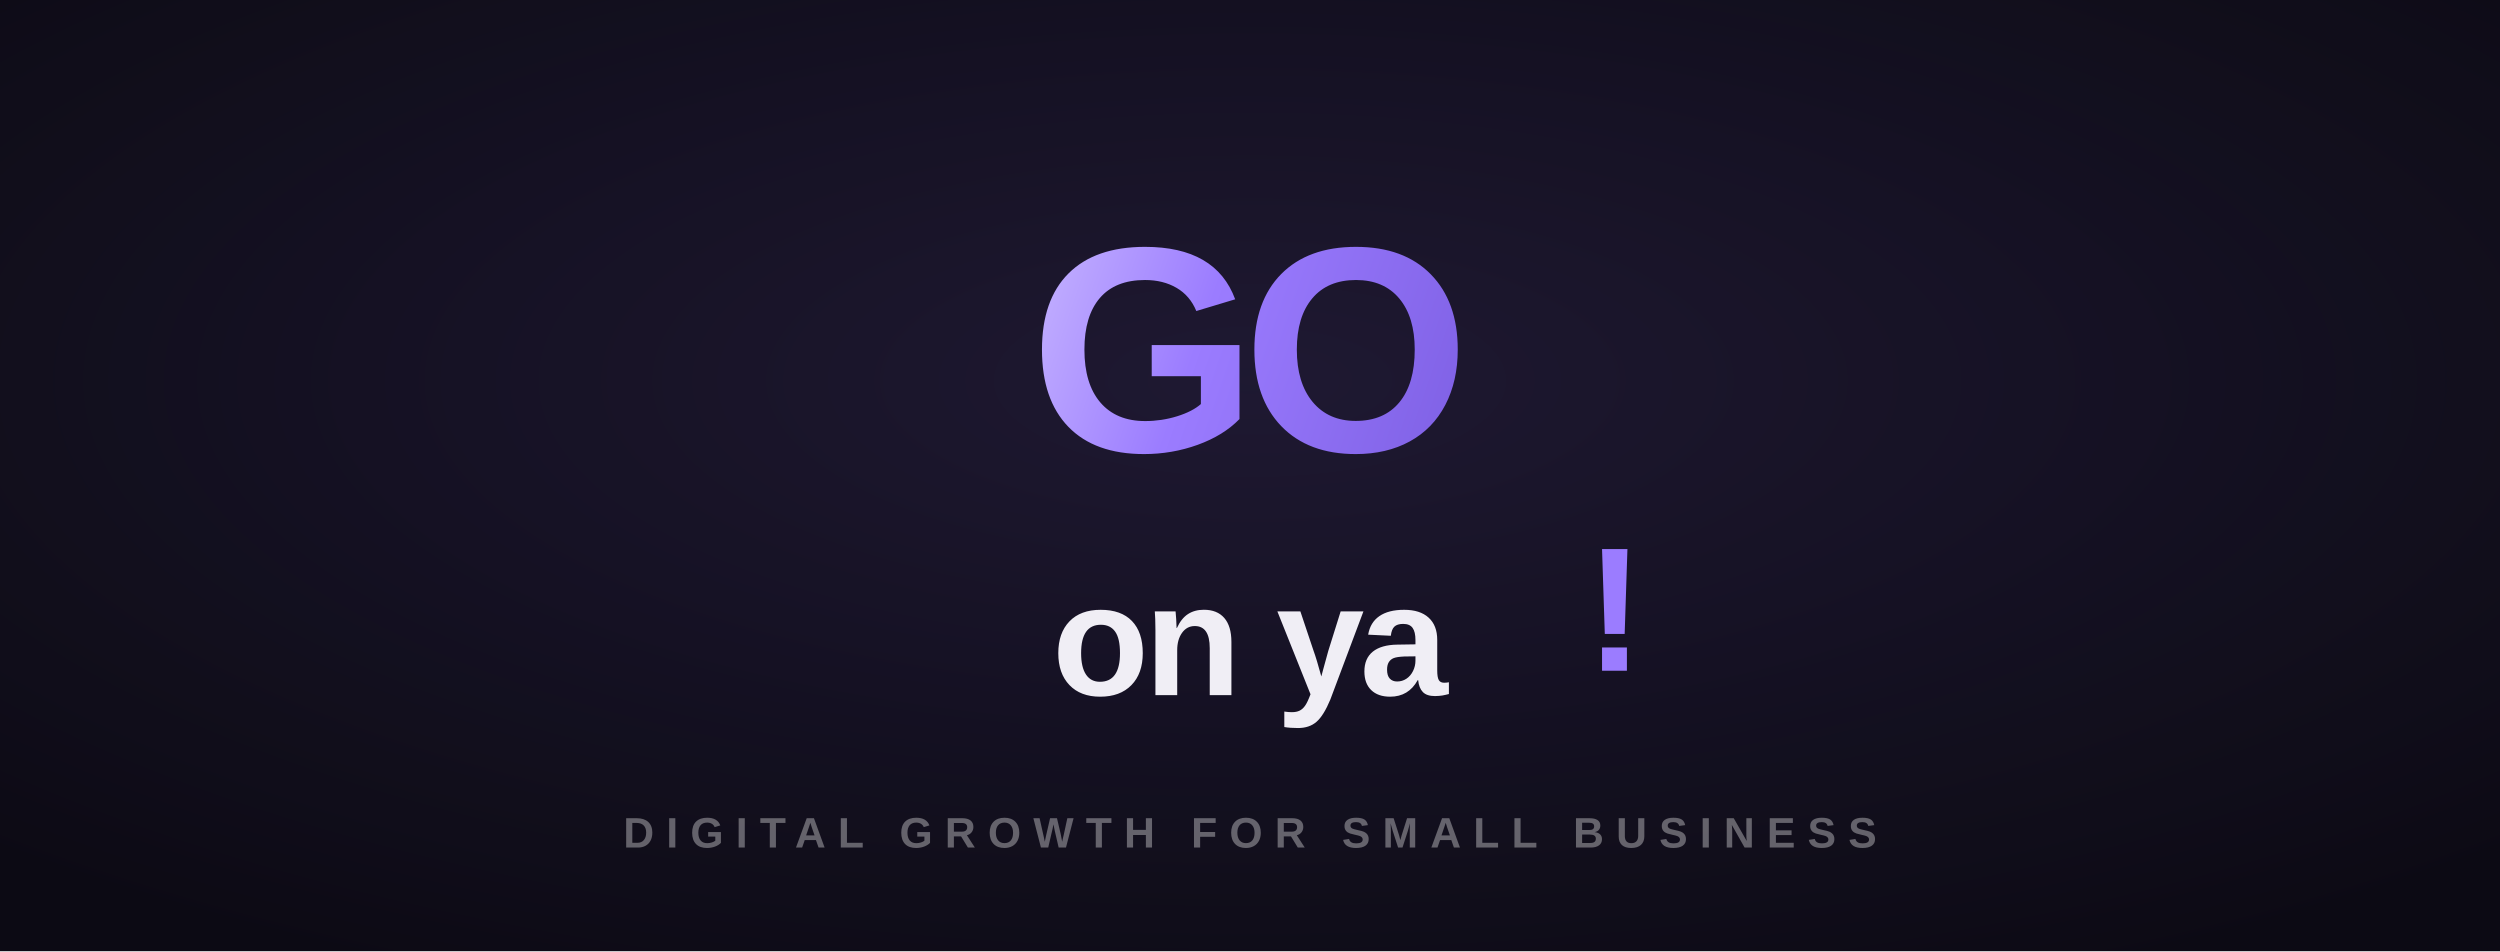
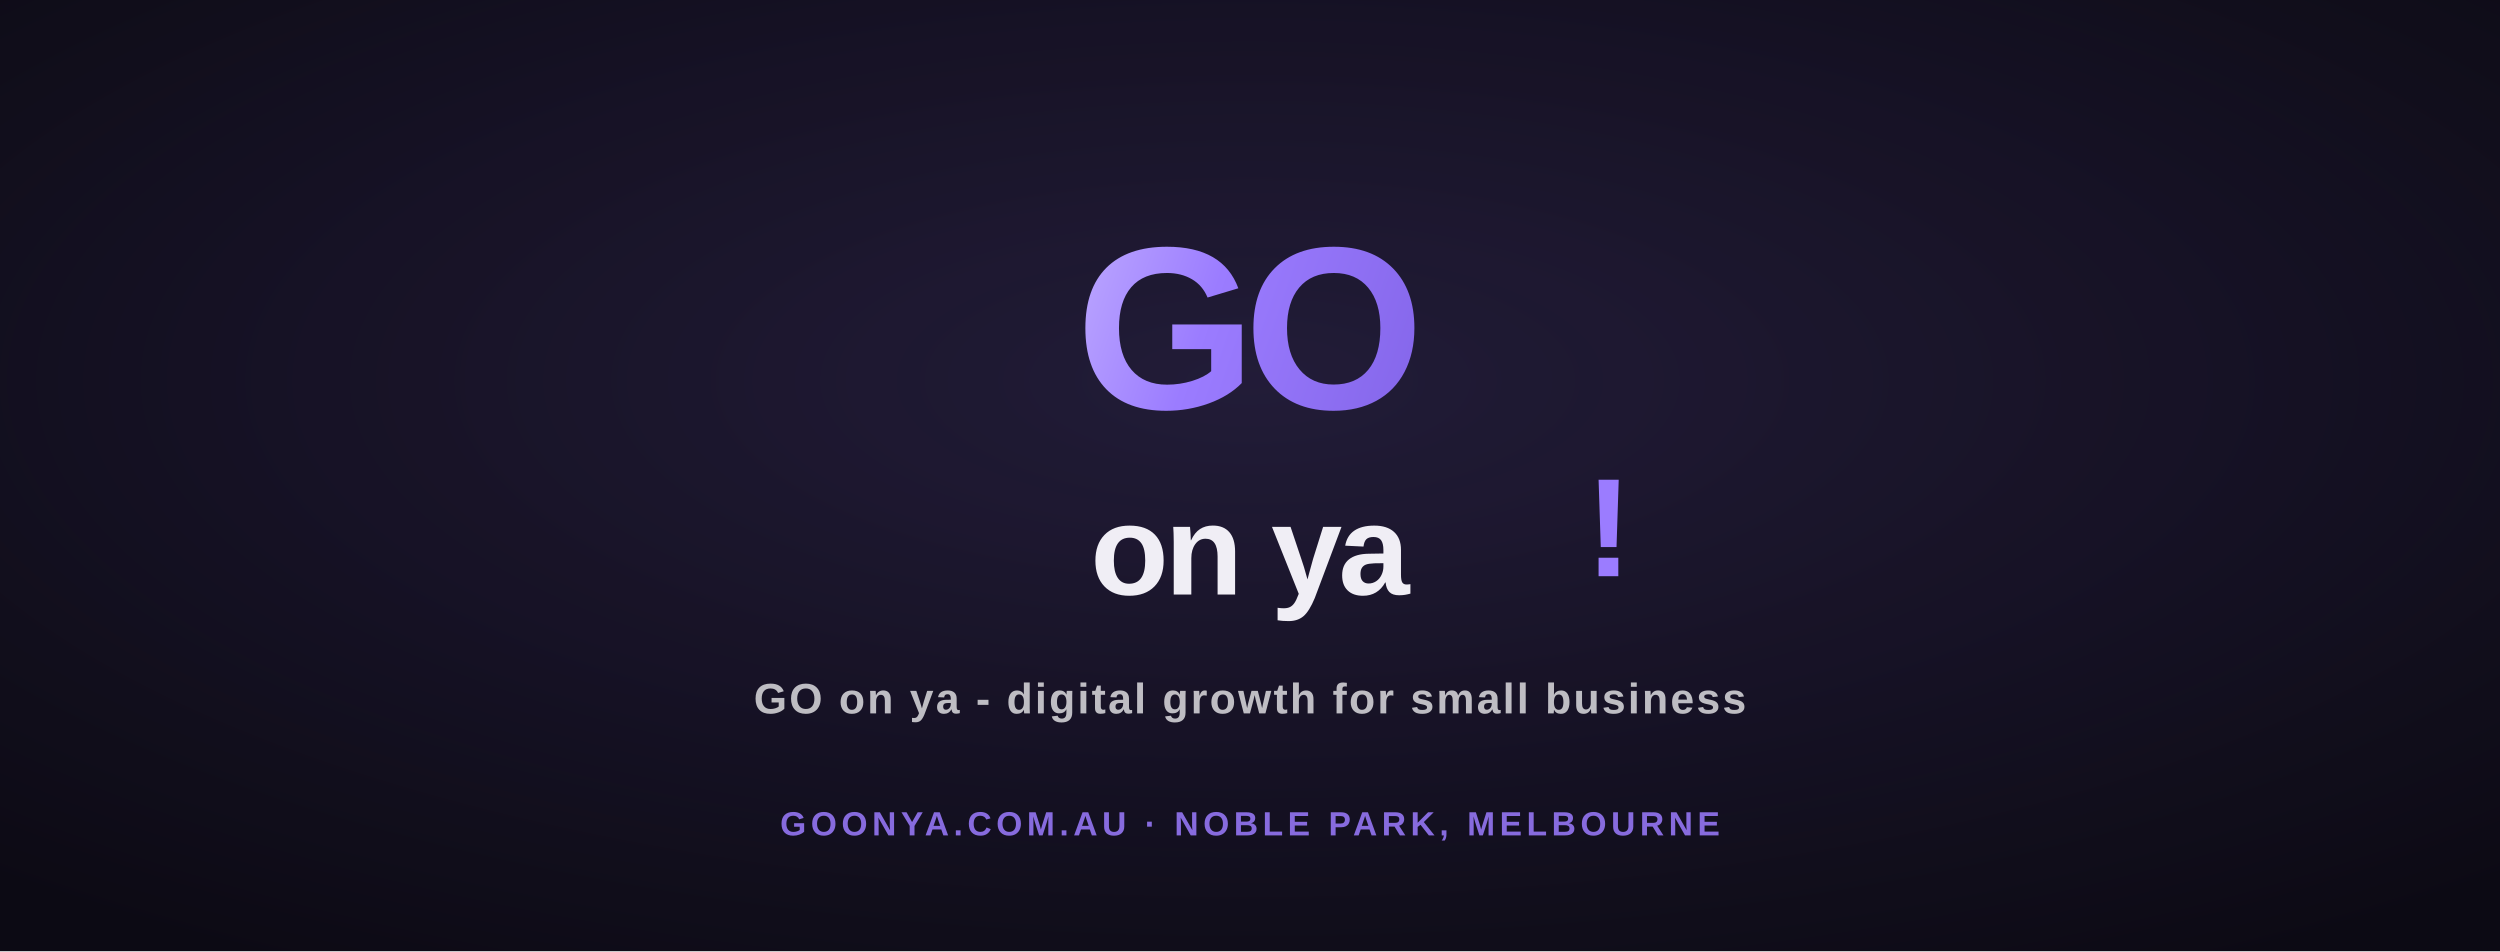
- <svg xmlns="http://www.w3.org/2000/svg" viewBox="0 0 820 312" fill="none" role="img" aria-label="Goonya go on ya">
-   <rect width="820" height="312" fill="#0c0a14" />
-   <rect x="0" y="0" width="820" height="312" fill="url(#glow)" opacity="0.5" />
-   <text x="410" y="148" text-anchor="middle" fill="url(#goGrad)" font-family="'Space Grotesk', Arial, sans-serif" font-size="96" font-weight="800" letter-spacing="-5">GO</text>
-   <text x="410" y="228" text-anchor="middle" fill="#f0eef5" font-family="'Space Grotesk', Arial, sans-serif" font-size="52" font-weight="600" letter-spacing="-1.5">on ya</text>
-   <text x="520" y="220" fill="#9b7cff" font-family="'Space Grotesk', Arial, sans-serif" font-size="58" font-weight="800">!</text>
-   <text x="410" y="278" text-anchor="middle" fill="rgba(255,255,255,0.35)" font-family="'DM Sans', Arial, sans-serif" font-size="14" font-weight="600" letter-spacing="4">DIGITAL GROWTH FOR SMALL BUSINESS</text>
+ <svg xmlns="http://www.w3.org/2000/svg" viewBox="0 0 1640 624" fill="none" role="img" aria-label="Goonya go on ya">
+   <rect width="1640" height="624" fill="#0c0a14" />
+   <rect width="1640" height="624" fill="url(#glow)" opacity="0.55" />
+   <text x="820" y="268" text-anchor="middle" fill="url(#goGrad)" font-family="'Space Grotesk', Arial, sans-serif" font-size="152" font-weight="800" letter-spacing="-8">GO</text>
+   <text x="820" y="390" text-anchor="middle" fill="#f0eef5" font-family="'Space Grotesk', Arial, sans-serif" font-size="84" font-weight="600" letter-spacing="-2.5">on ya</text>
+   <text x="1040" y="378" fill="#9b7cff" font-family="'Space Grotesk', Arial, sans-serif" font-size="92" font-weight="800">!</text>
+   <text x="820" y="468" text-anchor="middle" fill="rgba(255,255,255,0.72)" font-family="'DM Sans', Arial, sans-serif" font-size="28" font-weight="600" letter-spacing="1.5">GO on ya - digital growth for small business</text>
+   <text x="820" y="548" text-anchor="middle" fill="rgba(155,124,255,0.85)" font-family="'DM Sans', Arial, sans-serif" font-size="22" font-weight="600" letter-spacing="3">GOONYA.COM.AU · NOBLE PARK, MELBOURNE</text>
  <defs>
-     <radialGradient id="glow" cx="0.5" cy="0.4" r="0.7">
-       <stop stop-color="#9b7cff" stop-opacity="0.25" />
+     <radialGradient id="glow" cx="0.5" cy="0.4" r="0.72">
+       <stop stop-color="#9b7cff" stop-opacity="0.28" />
      <stop offset="1" stop-color="#9b7cff" stop-opacity="0" />
    </radialGradient>
-     <linearGradient id="goGrad" x1="280" y1="60" x2="540" y2="150" gradientUnits="userSpaceOnUse">
+     <linearGradient id="goGrad" x1="560" y1="120" x2="1080" y2="300" gradientUnits="userSpaceOnUse">
      <stop stop-color="#f0ebff" />
      <stop offset="0.45" stop-color="#9b7cff" />
      <stop offset="1" stop-color="#6d4fd4" />
    </linearGradient>
  </defs>
</svg>
